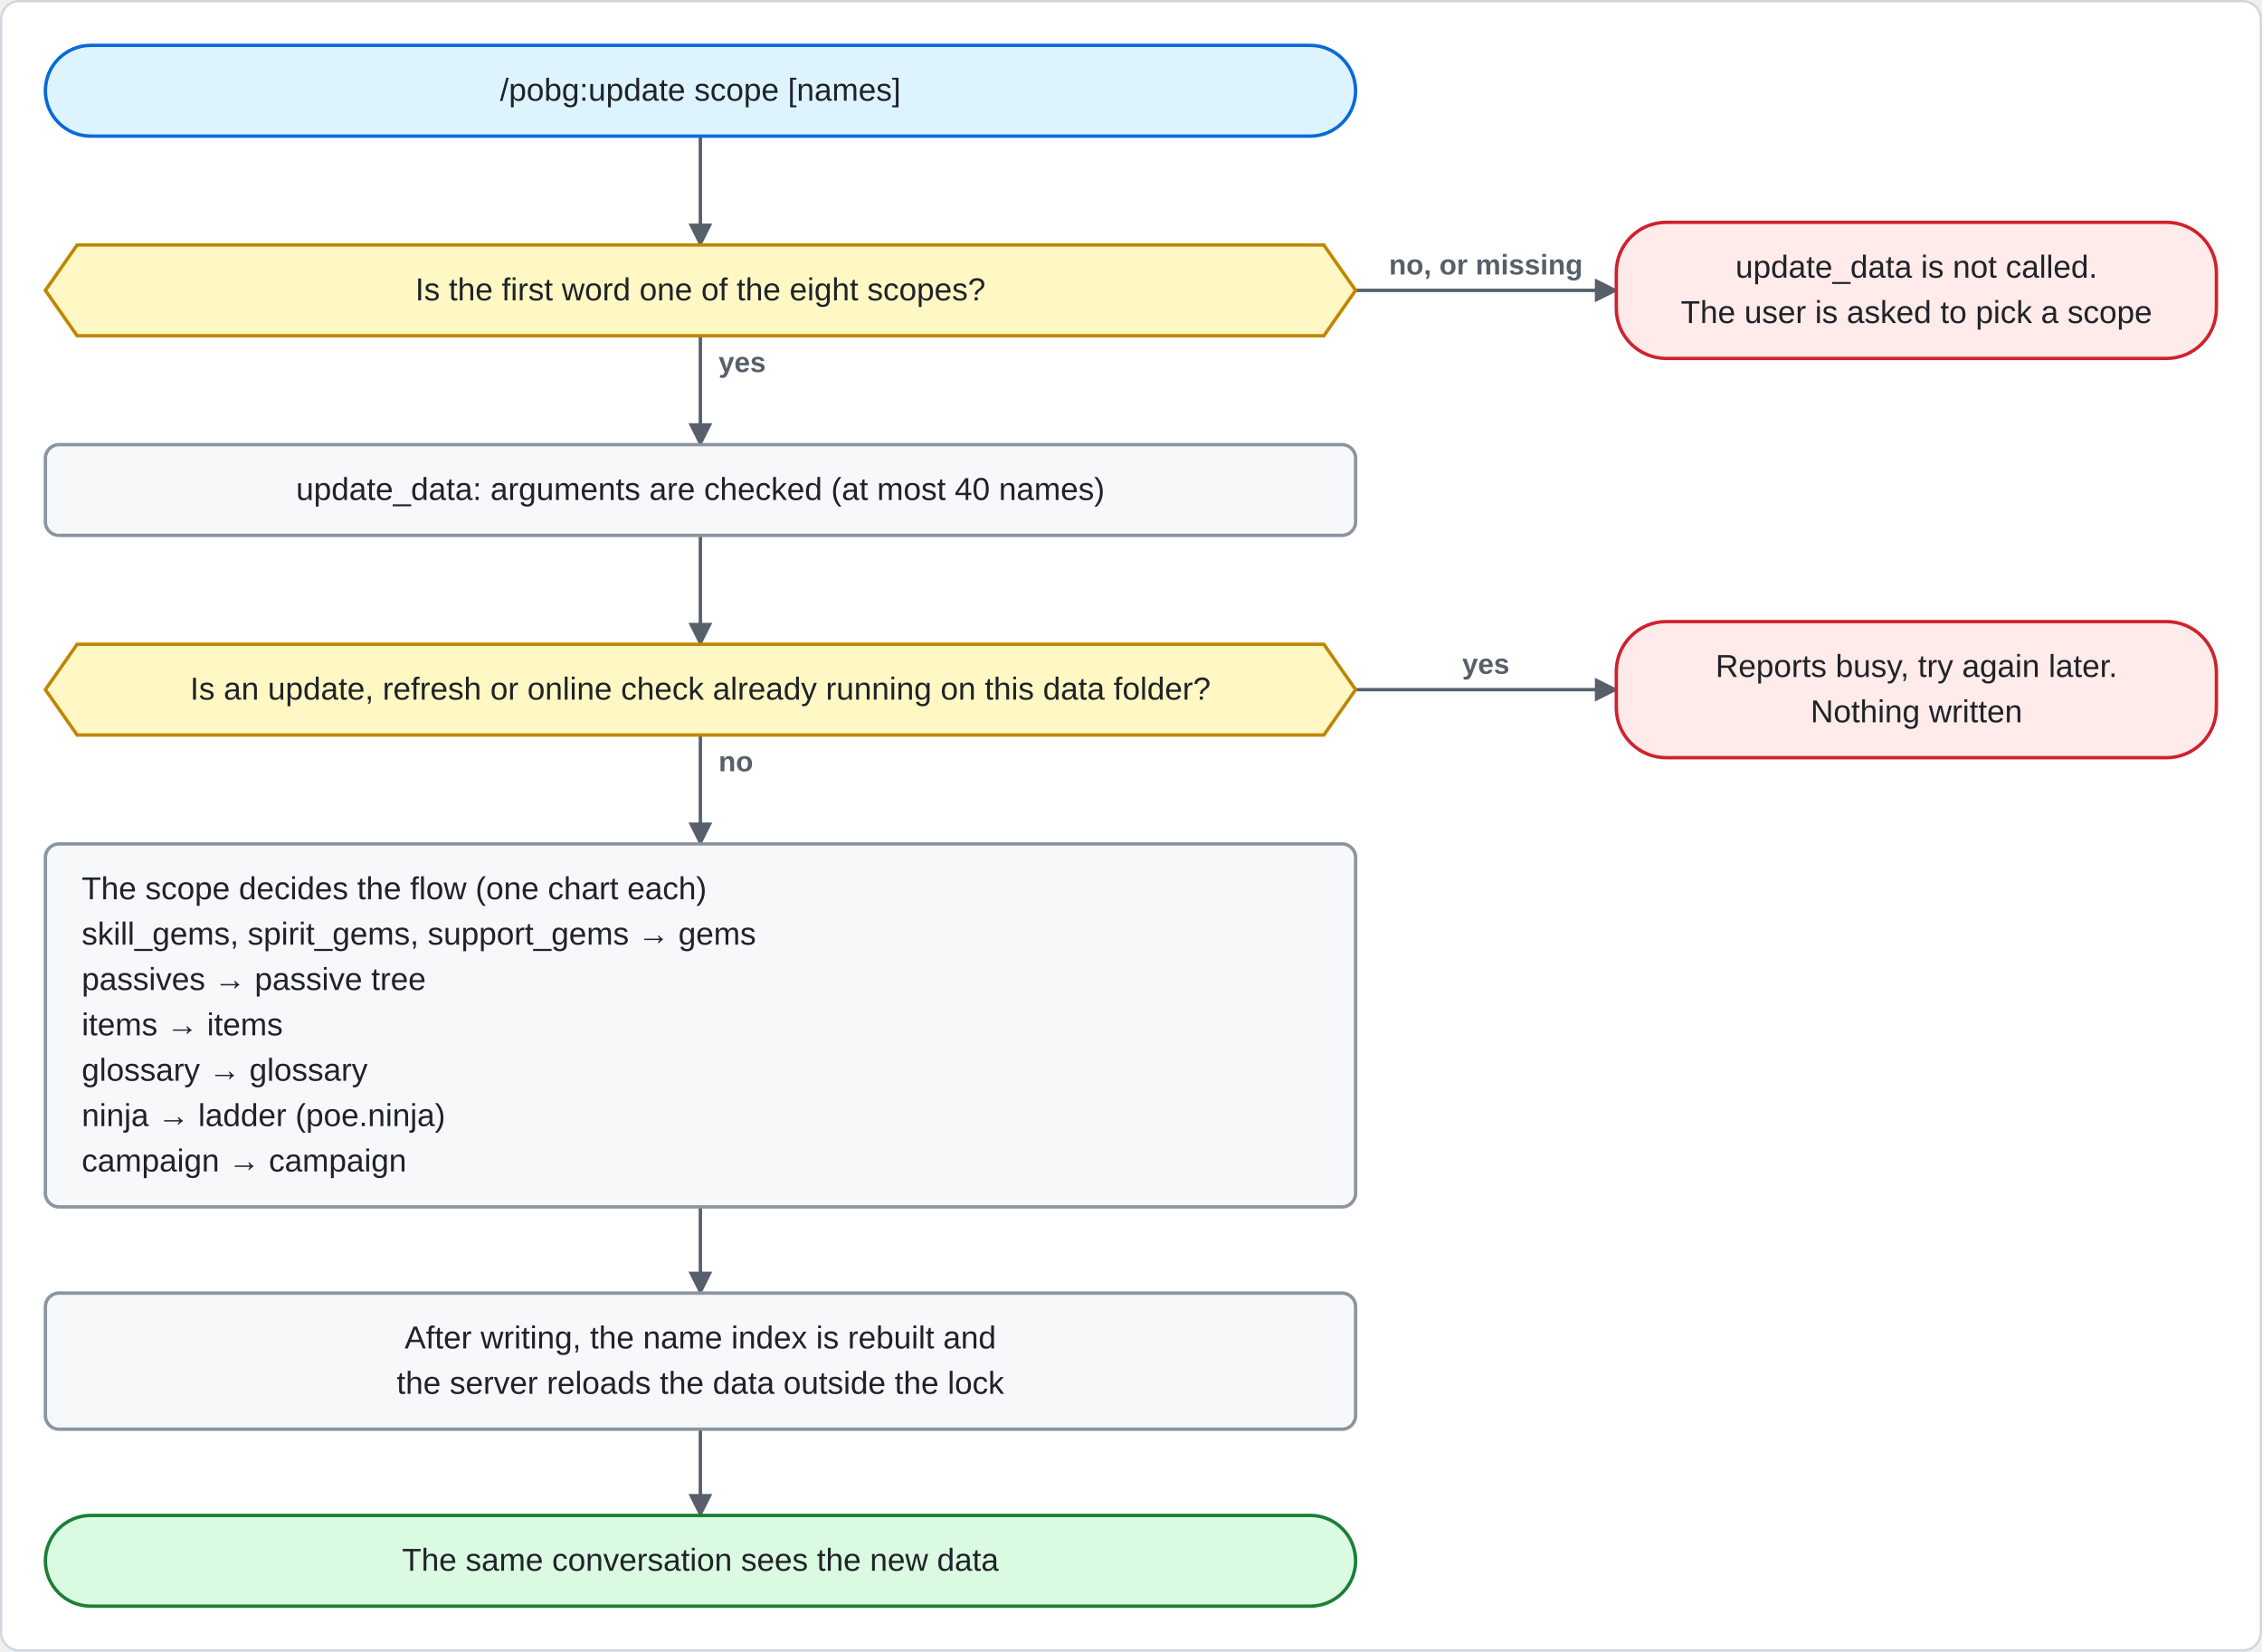
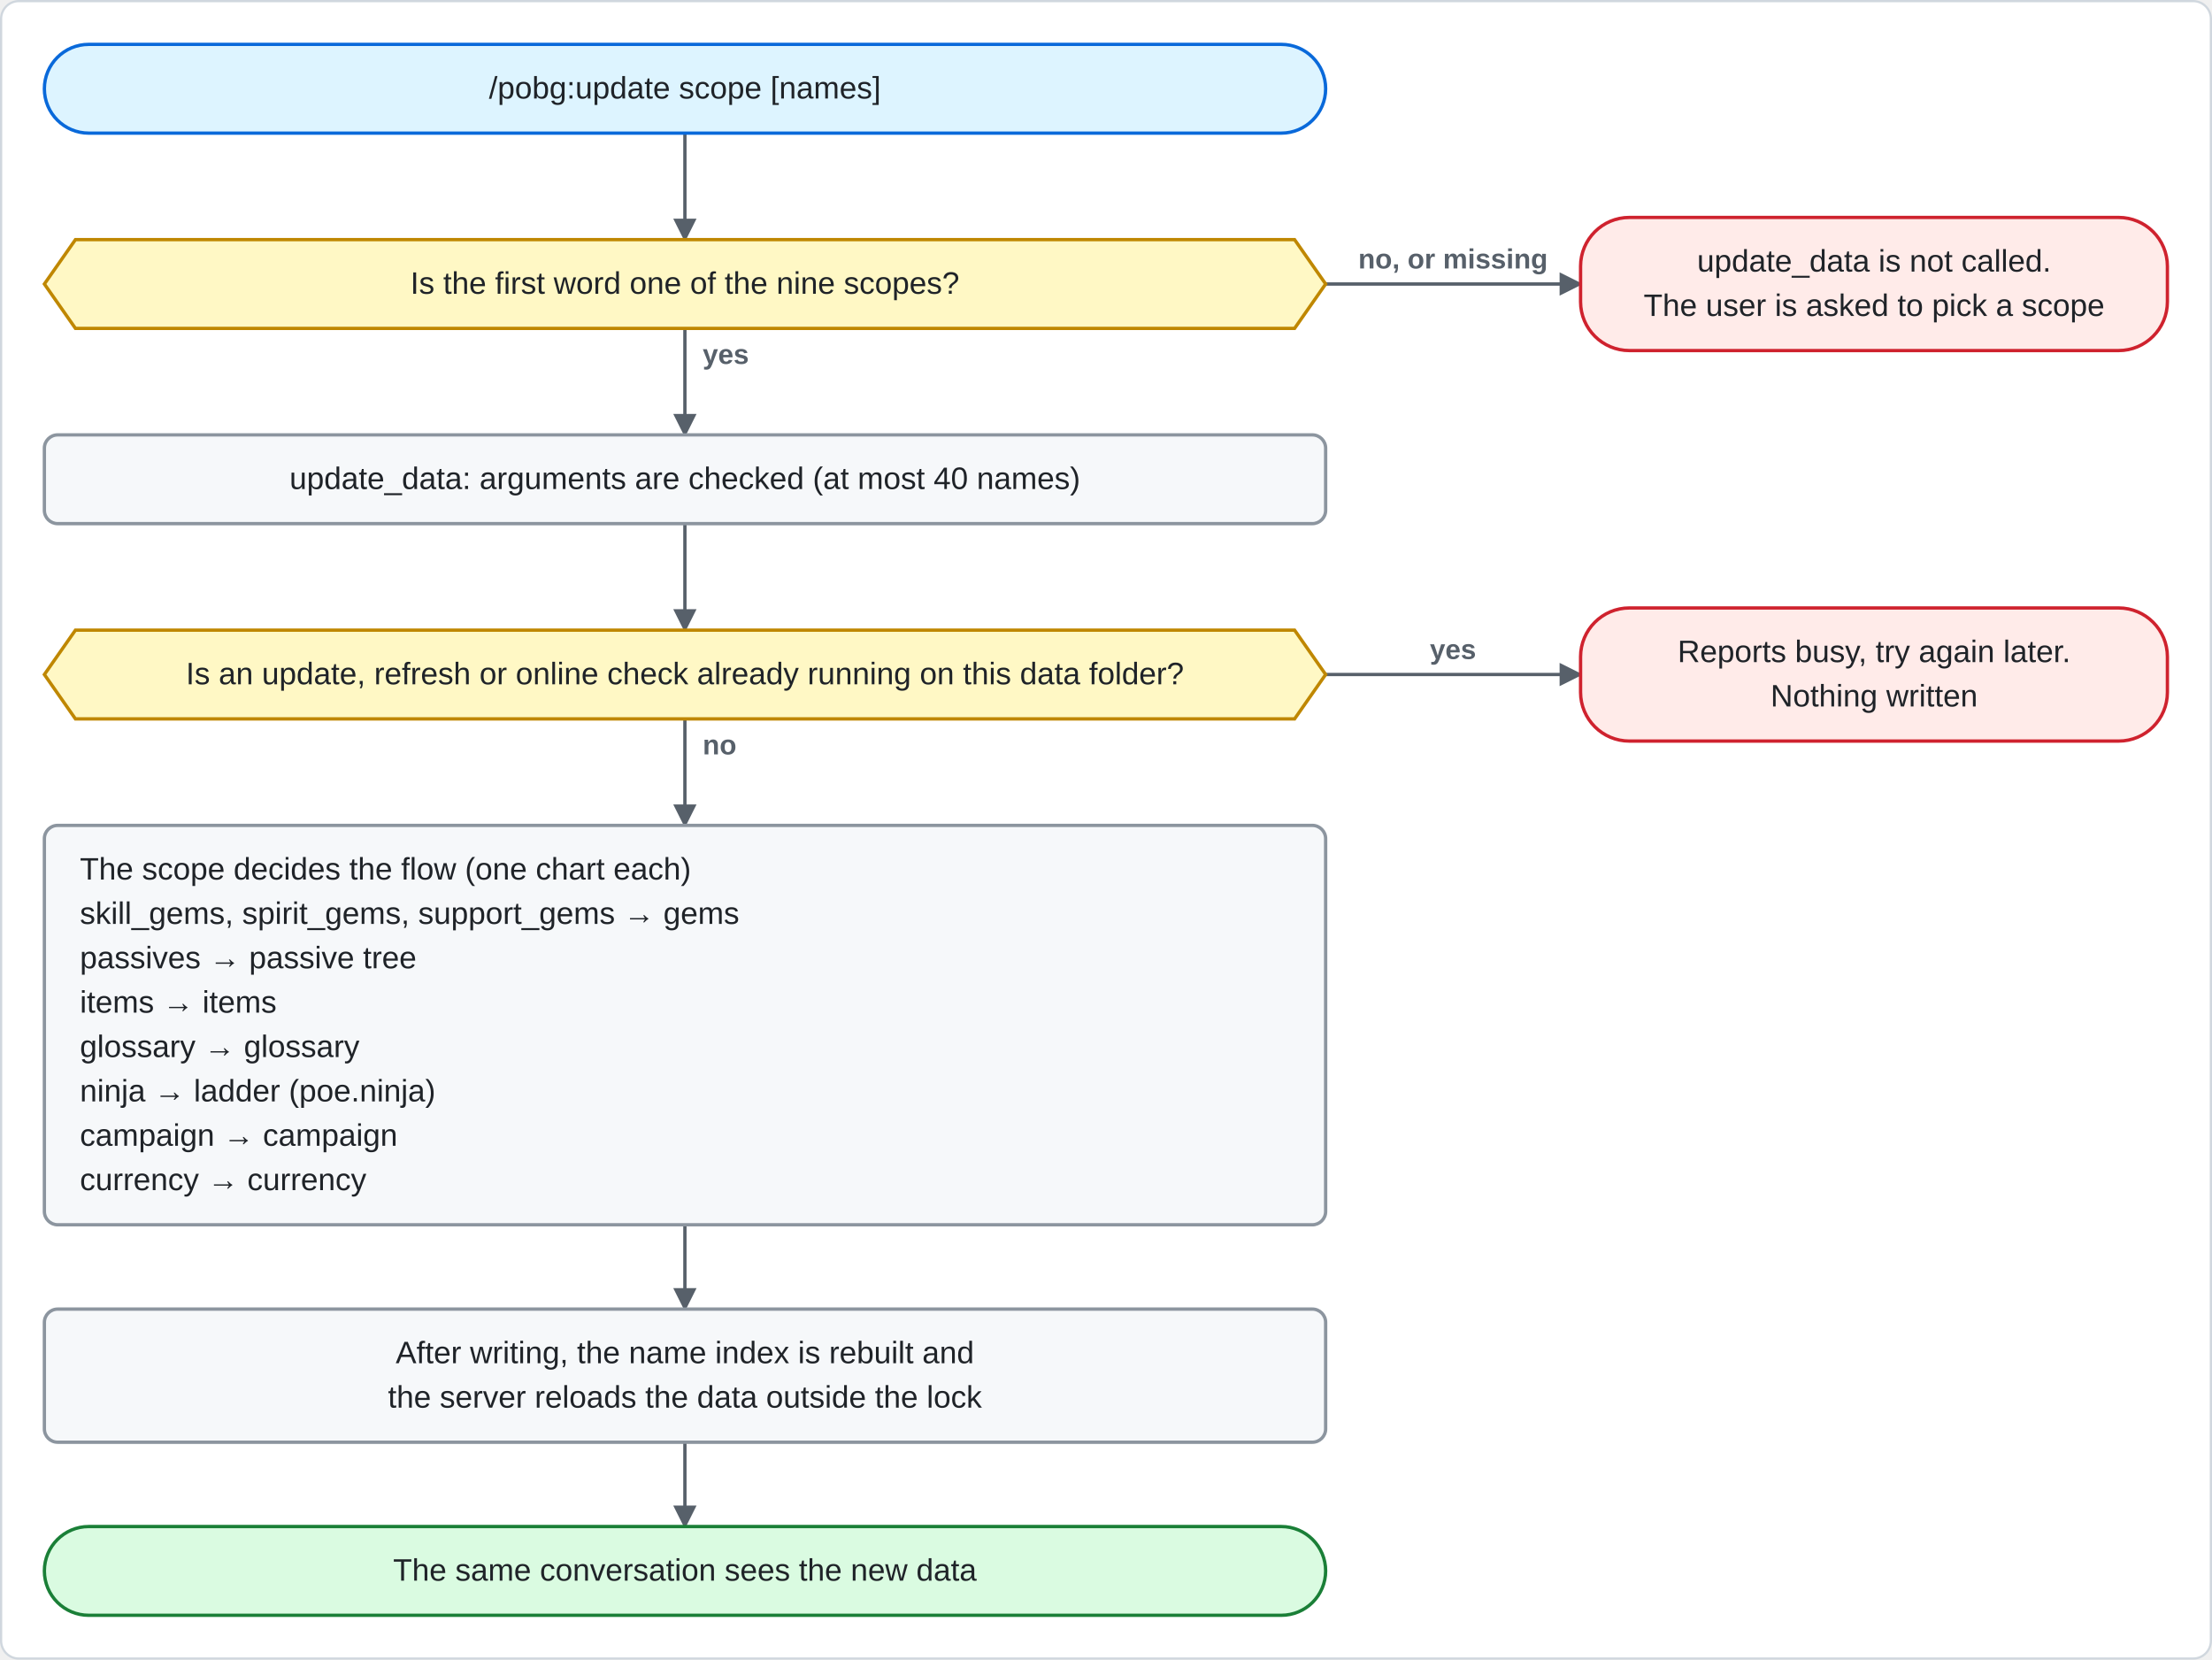
- <svg xmlns="http://www.w3.org/2000/svg" width="997" height="728" viewBox="0 0 997 728" font-family="&quot;Segoe UI&quot;, &quot;Helvetica Neue&quot;, Arial, &quot;Microsoft JhengHei&quot;, &quot;PingFang TC&quot;, &quot;Noto Sans TC&quot;, &quot;Noto Sans CJK TC&quot;, sans-serif" font-size="14" fill="#1f2328">
+ <svg xmlns="http://www.w3.org/2000/svg" width="997" height="748" viewBox="0 0 997 748" font-family="&quot;Segoe UI&quot;, &quot;Helvetica Neue&quot;, Arial, &quot;Microsoft JhengHei&quot;, &quot;PingFang TC&quot;, &quot;Noto Sans TC&quot;, &quot;Noto Sans CJK TC&quot;, sans-serif" font-size="14" fill="#1f2328">
  <defs>
    <marker id="arrow" viewBox="0 0 10 10" refX="9" refY="5" markerWidth="7" markerHeight="7" orient="auto-start-reverse">
      <path d="M0,0 L10,5 L0,10 z" fill="#57606a" />
    </marker>
  </defs>
-   <rect x="0.5" y="0.5" width="996" height="727" rx="8" fill="#ffffff" stroke="#d0d7de" />
+   <rect x="0.5" y="0.5" width="996" height="747" rx="8" fill="#ffffff" stroke="#d0d7de" />
  <polyline points="308.7,60.0 308.7,108.0" fill="none" stroke="#57606a" stroke-width="1.5" stroke-linejoin="round" marker-end="url(#arrow)" />
  <polyline points="597.5,128.0 712.4,128.0" fill="none" stroke="#57606a" stroke-width="1.5" stroke-linejoin="round" marker-end="url(#arrow)" />
  <polyline points="308.7,148.0 308.7,196.0" fill="none" stroke="#57606a" stroke-width="1.5" stroke-linejoin="round" marker-end="url(#arrow)" />
  <polyline points="308.7,236.0 308.7,284.0" fill="none" stroke="#57606a" stroke-width="1.5" stroke-linejoin="round" marker-end="url(#arrow)" />
  <polyline points="597.5,304.0 712.4,304.0" fill="none" stroke="#57606a" stroke-width="1.5" stroke-linejoin="round" marker-end="url(#arrow)" />
  <polyline points="308.7,324.0 308.7,372.0" fill="none" stroke="#57606a" stroke-width="1.5" stroke-linejoin="round" marker-end="url(#arrow)" />
-   <polyline points="308.7,532.0 308.7,570.0" fill="none" stroke="#57606a" stroke-width="1.5" stroke-linejoin="round" marker-end="url(#arrow)" />
-   <polyline points="308.7,630.0 308.7,668.0" fill="none" stroke="#57606a" stroke-width="1.5" stroke-linejoin="round" marker-end="url(#arrow)" />
+   <polyline points="308.7,552.0 308.7,590.0" fill="none" stroke="#57606a" stroke-width="1.5" stroke-linejoin="round" marker-end="url(#arrow)" />
+   <polyline points="308.7,650.0 308.7,688.0" fill="none" stroke="#57606a" stroke-width="1.5" stroke-linejoin="round" marker-end="url(#arrow)" />
  <rect x="20.0" y="20.0" width="577.5" height="40.0" rx="20.0" fill="#ddf4ff" stroke="#0969da" stroke-width="1.5" />
  <text x="308.7" y="44.4" text-anchor="middle">/pobg:update scope [names]</text>
  <polygon points="34.0,108.0 583.5,108.0 597.5,128.0 583.5,148.0 34.0,148.0 20.0,128.0" fill="#fff8c5" stroke="#bf8700" stroke-width="1.5" />
-   <text x="308.7" y="132.4" text-anchor="middle">Is the first word one of the eight scopes?</text>
+   <text x="308.7" y="132.4" text-anchor="middle">Is the first word one of the nine scopes?</text>
  <rect x="712.4" y="98.0" width="264.5" height="60.0" rx="22.0" fill="#ffebe9" stroke="#cf222e" stroke-width="1.5" />
  <text x="844.7" y="122.4" text-anchor="middle">update_data is not called.</text>
  <text x="844.7" y="142.4" text-anchor="middle">The user is asked to pick a scope</text>
  <rect x="20.0" y="196.0" width="577.5" height="40.0" rx="6.0" fill="#f6f8fa" stroke="#8c959f" stroke-width="1.5" />
  <text x="308.7" y="220.4" text-anchor="middle">update_data: arguments are checked (at most 40 names)</text>
  <polygon points="34.0,284.0 583.5,284.0 597.5,304.0 583.5,324.0 34.0,324.0 20.0,304.0" fill="#fff8c5" stroke="#bf8700" stroke-width="1.5" />
  <text x="308.7" y="308.4" text-anchor="middle">Is an update, refresh or online check already running on this data folder?</text>
  <rect x="712.4" y="274.0" width="264.5" height="60.0" rx="22.0" fill="#ffebe9" stroke="#cf222e" stroke-width="1.5" />
  <text x="844.7" y="298.4" text-anchor="middle">Reports busy, try again later.</text>
  <text x="844.7" y="318.4" text-anchor="middle">Nothing written</text>
-   <rect x="20.0" y="372.0" width="577.5" height="160.0" rx="6.0" fill="#f6f8fa" stroke="#8c959f" stroke-width="1.5" />
+   <rect x="20.0" y="372.0" width="577.5" height="180.0" rx="6.0" fill="#f6f8fa" stroke="#8c959f" stroke-width="1.5" />
  <text x="36.0" y="396.4" text-anchor="start">The scope decides the flow (one chart each)</text>
  <text x="36.0" y="416.4" text-anchor="start">skill_gems, spirit_gems, support_gems → gems</text>
  <text x="36.0" y="436.4" text-anchor="start">passives → passive tree</text>
  <text x="36.0" y="456.4" text-anchor="start">items → items</text>
  <text x="36.0" y="476.4" text-anchor="start">glossary → glossary</text>
  <text x="36.0" y="496.4" text-anchor="start">ninja → ladder (poe.ninja)</text>
  <text x="36.0" y="516.4" text-anchor="start">campaign → campaign</text>
-   <rect x="20.0" y="570.0" width="577.5" height="60.0" rx="6.0" fill="#f6f8fa" stroke="#8c959f" stroke-width="1.5" />
-   <text x="308.7" y="594.4" text-anchor="middle">After writing, the name index is rebuilt and</text>
-   <text x="308.7" y="614.4" text-anchor="middle">the server reloads the data outside the lock</text>
-   <rect x="20.0" y="668.0" width="577.5" height="40.0" rx="20.0" fill="#dafbe1" stroke="#1a7f37" stroke-width="1.5" />
-   <text x="308.7" y="692.4" text-anchor="middle">The same conversation sees the new data</text>
+   <text x="36.0" y="536.4" text-anchor="start">currency → currency</text>
+   <rect x="20.0" y="590.0" width="577.5" height="60.0" rx="6.0" fill="#f6f8fa" stroke="#8c959f" stroke-width="1.5" />
+   <text x="308.7" y="614.4" text-anchor="middle">After writing, the name index is rebuilt and</text>
+   <text x="308.7" y="634.4" text-anchor="middle">the server reloads the data outside the lock</text>
+   <rect x="20.0" y="688.0" width="577.5" height="40.0" rx="20.0" fill="#dafbe1" stroke="#1a7f37" stroke-width="1.5" />
+   <text x="308.7" y="712.4" text-anchor="middle">The same conversation sees the new data</text>
  <text x="654.9" y="121.0" text-anchor="middle" font-size="12.5" font-weight="600" fill="#57606a" stroke="#ffffff" stroke-width="4" stroke-linejoin="round" paint-order="stroke">no, or missing</text>
  <text x="316.7" y="164.0" text-anchor="start" font-size="12.5" font-weight="600" fill="#57606a" stroke="#ffffff" stroke-width="4" stroke-linejoin="round" paint-order="stroke">yes</text>
  <text x="654.9" y="297.0" text-anchor="middle" font-size="12.5" font-weight="600" fill="#57606a" stroke="#ffffff" stroke-width="4" stroke-linejoin="round" paint-order="stroke">yes</text>
  <text x="316.7" y="340.0" text-anchor="start" font-size="12.5" font-weight="600" fill="#57606a" stroke="#ffffff" stroke-width="4" stroke-linejoin="round" paint-order="stroke">no</text>
</svg>
